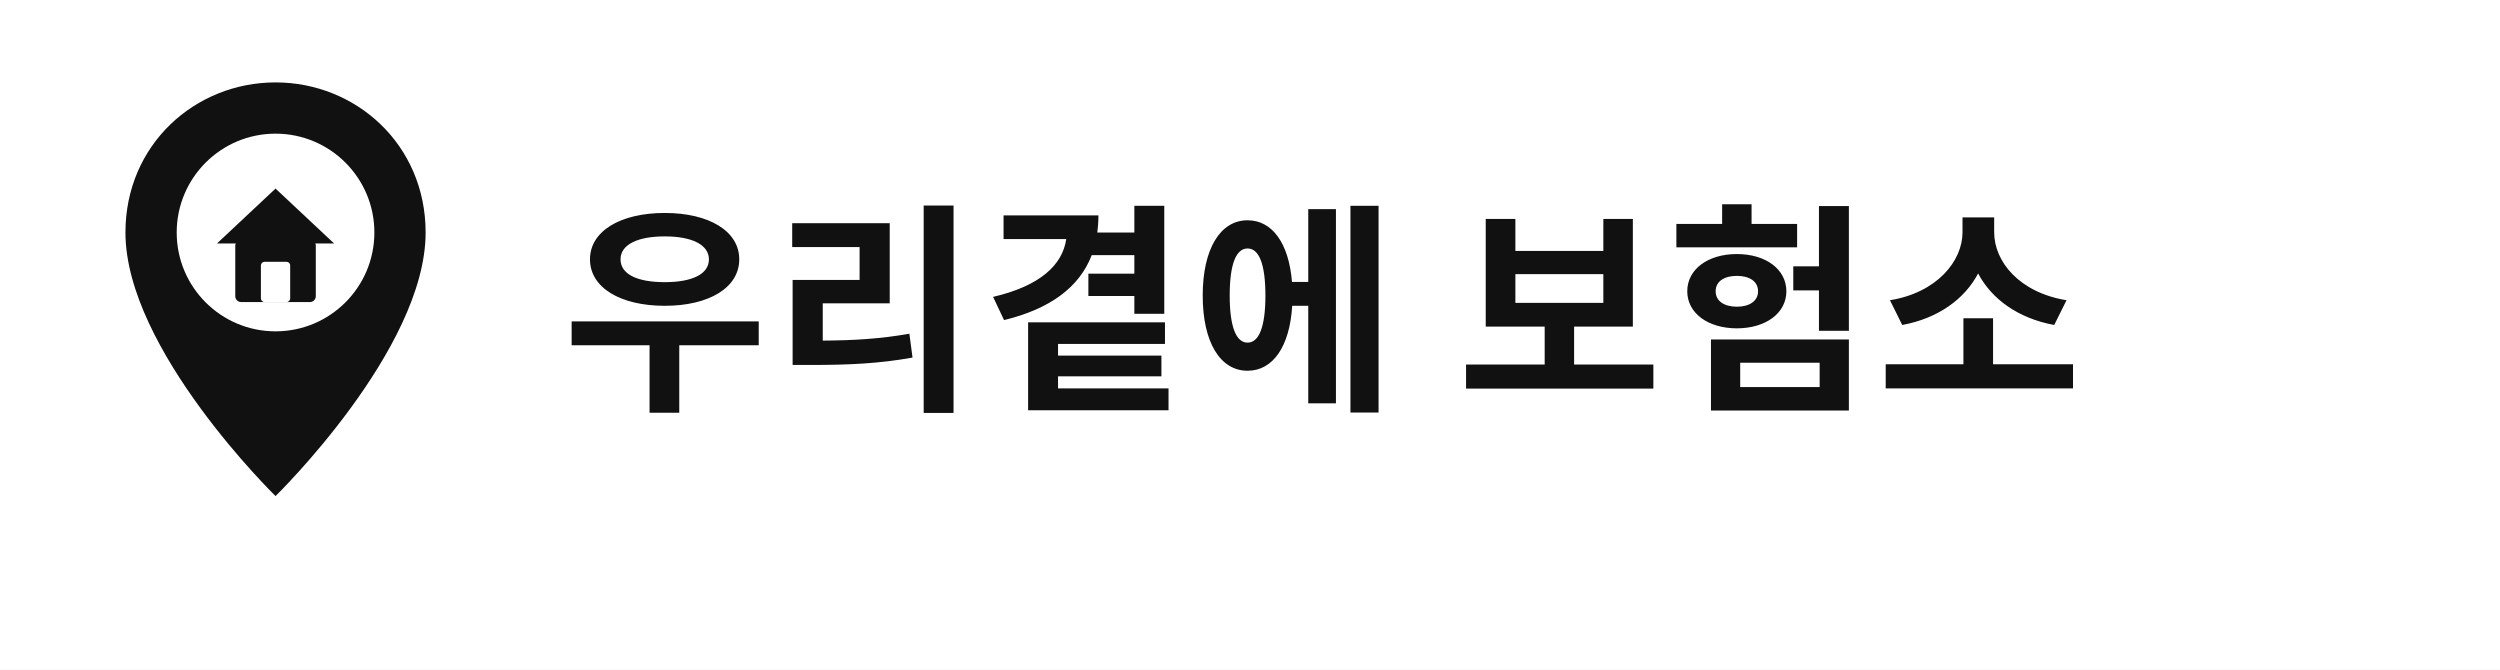
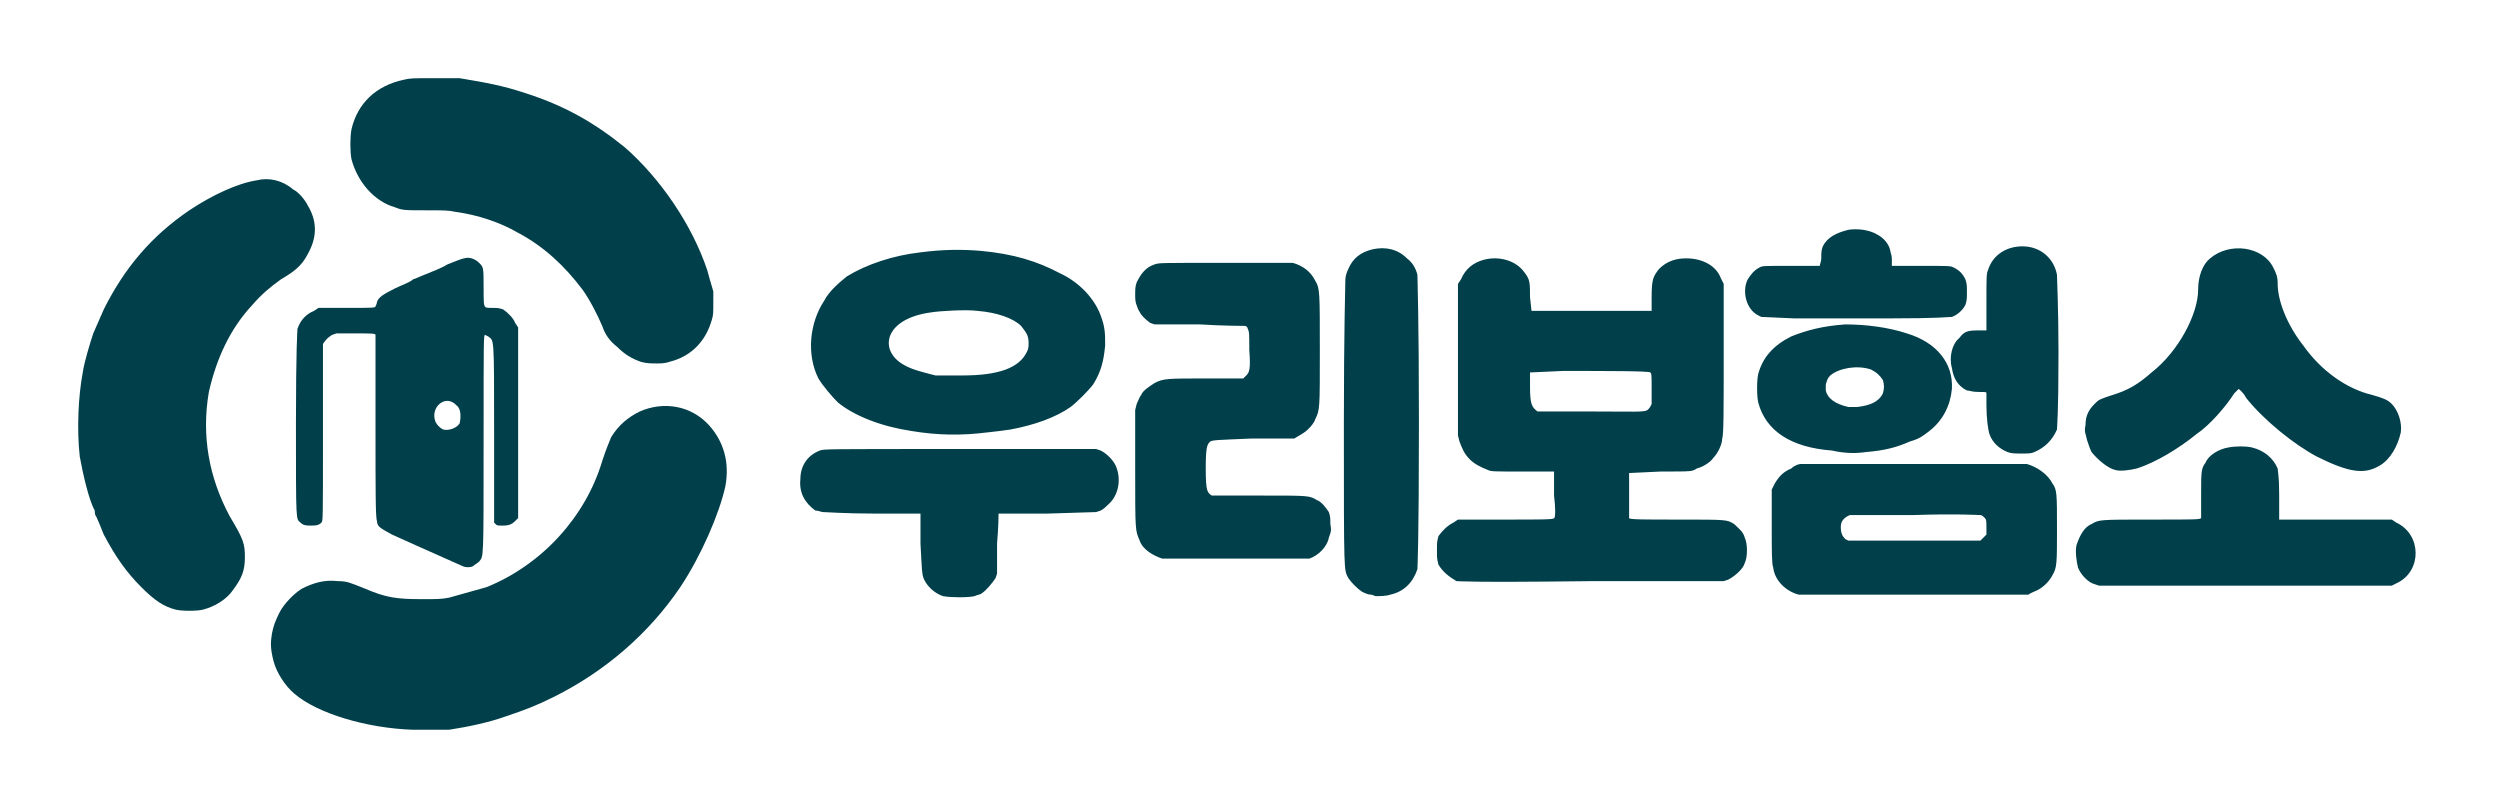
- <svg xmlns="http://www.w3.org/2000/svg" viewBox="0 0 560 150" width="560" height="150">
-   <defs>
-     <linearGradient id="bg" x1="0" y1="0" x2="0" y2="1">
-       <stop offset="0" stop-color="#4C82FF" />
-       <stop offset="1" stop-color="#1E4FD6" />
-     </linearGradient>
-     <linearGradient id="bg2" x1="0" y1="0" x2="1" y2="1">
-       <stop offset="0" stop-color="#5A8BFF" />
-       <stop offset="1" stop-color="#2455DE" />
-     </linearGradient>
-     <linearGradient id="inner" x1="0" y1="0" x2="0" y2="1">
-       <stop offset="0" stop-color="#ffffff" />
-       <stop offset="1" stop-color="#EAF0FF" />
-     </linearGradient>
-     <filter id="sh" x="-60%" y="-60%" width="220%" height="220%">
-       <feDropShadow dx="0" dy="5" stdDeviation="6" flood-color="#173FB0" flood-opacity="0.33" />
-     </filter>
-   </defs>
-   <rect width="560" height="150" fill="#ffffff" />
-   <g transform="translate(24,16) scale(0.82)">
-     <path d="M46 3 C24 3 5 20 5 44 C5 76 46 116 46 116 C46 116 87 76 87 44 C87 20 68 3 46 3 Z" fill="#111111" />
-     <circle cx="46" cy="44" r="27" fill="#ffffff" />
-     <path d="M30 47 L46 32 L62 47 Z" fill="#111111" />
-     <rect x="35" y="46" width="22" height="17" rx="1.6" fill="#111111" />
-     <rect x="42" y="52" width="8" height="11" rx="1" fill="#ffffff" />
-   </g>
-   <text x="126" y="88" font-family="'Pretendard','Noto Sans KR','Apple SD Gothic Neo',sans-serif" font-size="50" letter-spacing="1" font-weight="800" fill="#111111">우리곁에 보험소</text>
+ <svg xmlns="http://www.w3.org/2000/svg" viewBox="-51.12 -52.08 1665.2 538.16" role="img" aria-label="우리보험소">
+   <rect x="-51.12" y="-52.08" width="1665.2" height="538.16" fill="#FFFFFF" />
+   <path id="ring" fill="#01404B" fill-rule="evenodd" d="M248 434C261 432 275 429 286 425C298 421 306 418 318 412C352 395 381 370 402 339C416 318 428 290 432 272C435 256 431 242 421 231C409 218 391 215 375 222C367 226 361 231 356 239C354 244 353 246 350 255C339 292 310 324 273 339C266 341 255 344 248 346C243 347 240 347 230 347C213 347 206 346 192 340C182 336 180 335 174 335C165 334 158 336 150 340C145 343 138 350 135 356C132 362 131 365 130 370C129 376 129 380 131 388C133 396 139 405 145 410C160 423 193 433 224 434C230 434 243 434 248 434ZM84 354C92 352 100 347 104 341C110 333 112 328 112 319C112 310 111 307 102 292C88 266 83 238 88 209C93 187 102 167 117 151C123 144 129 139 136 134C148 127 151 123 155 115C160 105 160 95 154 85C152 81 148 76 144 74C137 68 128 66 120 68C107 70 90 78 75 88C50 105 32 126 18 154C14 163 14 163 11 170C9 176 5 189 4 196C1 212 0 234 2 252C4 263 8 281 12 288C12 289 12 291 13 292C14 294 16 299 18 304C26 319 33 329 43 339C52 348 58 352 66 354C70 355 80 355 84 354ZM398 188C410 184 419 175 423 161C424 158 424 156 424 150C424 147 424 143 424 142C422 135 421 132 420 128C410 98 389 67 365 46C344 29 324 18 299 10C284 5 273 3 255 0C253 0 244 0 237 0C224 0 222 0 218 1C199 5 187 17 183 34C182 39 182 49 183 54C187 69 198 82 212 86C217 88 218 88 233 88C244 88 248 88 252 89C267 91 282 96 294 103C311 112 325 125 337 141C342 148 347 158 350 165C352 171 355 175 360 179C365 184 370 187 376 189C380 190 382 190 387 190C393 190 394 189 398 188Z" />
+   <path id="door" fill="#01404B" fill-rule="evenodd" d="M264 325C265 324 267 323 268 322C271 318 271 323 271 243C271 172 271 171 272 171C272 171 274 172 274 172C278 175 278 171 278 236L278 296 279 297C280 298 280 298 284 298C288 298 290 297 292 295L294 293 294 230L294 166 292 163C291 160 287 156 284 154C281 153 280 153 276 153C274 153 272 153 272 152C271 152 271 147 271 140C271 126 271 126 268 123C265 120 261 119 258 120C257 120 252 122 247 124C242 127 236 129 234 130C231 131 227 133 224 134C222 136 216 138 212 140C204 144 201 146 200 149C200 150 199 152 199 152C199 153 196 153 180 153L161 153 158 155C153 157 149 161 147 167C147 168 146 179 146 230C146 298 146 293 149 296C151 298 153 298 156 298C159 298 161 298 163 296C164 295 164 294 164 237C164 180 164 180 164 177C166 174 167 173 170 171L173 170 186 170C196 170 199 170 199 171C199 171 199 198 199 232C199 276 199 293 200 295C200 299 203 300 210 304C232 314 255 324 257 325C259 326 262 326 264 325ZM244 234C242 233 240 231 239 229C235 219 246 210 253 218C256 220 256 226 255 230C253 233 248 235 244 234Z" />
+   <path id="wordmark" fill="#01404B" fill-rule="evenodd" d="M598 345C600 344 602 344 603 343C606 341 610 336 612 333L613 330 613 310C614 298 614 291 614 290C614 290 626 290 647 290L679 289 682 288C684 287 686 285 687 284C694 278 696 267 692 258C690 254 686 250 682 248L679 247 588 247C498 247 498 247 495 248C487 251 482 258 482 267C481 276 485 283 492 288C494 288 496 289 497 289C498 289 513 290 530 290L562 290 562 310C563 329 563 330 564 333C566 338 571 343 577 345C582 346 594 346 598 345ZM875 344C884 342 890 336 893 327C893 325 894 312 894 229C894 162 893 133 893 131C892 127 890 123 886 120C880 114 872 112 863 114C855 116 850 120 847 127C846 129 845 132 845 134C845 136 844 169 844 230C844 333 844 327 847 333C849 336 853 340 856 342C858 343 860 344 862 344C863 344 865 345 865 345C868 345 872 345 875 344ZM1300 344C1301 343 1304 342 1306 341C1310 339 1314 335 1316 331C1319 326 1319 323 1319 300C1319 277 1319 274 1316 270C1313 264 1306 259 1299 257C1297 257 1150 257 1148 257C1147 257 1144 258 1142 260C1137 262 1134 265 1131 270L1129 274 1129 299C1129 315 1129 324 1130 326C1131 335 1139 342 1147 344C1151 344 1297 344 1300 344ZM1546 336C1562 328 1562 304 1545 296L1542 294 1504 294L1467 294 1467 278C1467 264 1466 262 1466 260C1463 253 1457 248 1449 246C1445 245 1438 245 1433 246C1427 247 1420 251 1418 256C1415 260 1415 262 1415 278C1415 286 1415 293 1415 293C1414 294 1411 294 1382 294C1347 294 1347 294 1342 297C1337 299 1334 305 1332 311C1331 315 1332 322 1333 326C1335 331 1340 336 1344 337L1347 338 1444 338L1542 338 1546 336ZM1100 334C1104 332 1110 327 1111 323C1113 319 1113 310 1111 306C1110 302 1107 300 1104 297C1099 294 1100 294 1066 294C1044 294 1034 294 1034 293C1034 293 1034 288 1034 278L1034 263 1055 262C1076 262 1076 262 1079 260C1083 259 1088 256 1090 253C1093 250 1096 244 1096 240C1097 238 1097 220 1097 187L1097 137 1095 133C1092 125 1083 120 1072 120C1065 120 1059 122 1054 127C1050 132 1049 134 1049 146L1049 155 1009 155L969 155 968 146C968 136 968 134 964 129C959 122 948 118 937 121C930 123 925 127 922 134L920 137 920 188L920 238 921 242C923 247 924 250 928 254C931 257 935 259 940 261C942 262 944 262 963 262L984 262 984 278C985 286 985 293 984 293C984 294 976 294 952 294L920 294 917 296C913 298 910 301 907 305C906 309 906 309 906 314C906 320 906 320 907 324C910 329 914 332 919 335C921 335 926 336 1009 335L1097 335 1100 334ZM821 320C827 318 833 312 834 306C835 303 836 302 835 297C835 293 835 292 834 289C832 286 829 282 826 281C821 278 821 278 788 278C759 278 757 278 756 278C753 276 752 275 752 260C752 245 753 244 755 242C757 241 759 241 783 240C804 240 810 240 811 240C816 237 818 236 820 234C822 232 824 230 825 227C828 221 828 220 828 182C828 142 828 140 825 135C822 129 817 125 810 123C808 123 799 123 764 123C721 123 721 123 718 124C712 126 709 130 706 136C705 139 705 140 705 145C705 150 706 151 707 154C709 158 711 160 715 163L718 164 748 164C764 165 778 165 778 165C779 165 780 166 780 167C781 169 781 170 781 181C782 194 781 196 779 198L777 200 753 200C726 200 724 200 718 203C715 205 710 208 709 211C708 212 707 215 706 217L705 221 705 260C705 302 705 301 708 308C710 314 717 318 723 320C724 320 745 320 771 320C816 320 818 320 821 320ZM1178 307C1176 305 1175 303 1175 299C1175 296 1176 294 1179 292L1181 291 1223 291C1253 290 1266 291 1268 291C1269 291 1270 292 1271 293C1272 294 1272 295 1272 300L1272 304 1270 306L1268 308 1224 308L1180 308 1178 307ZM1372 260C1385 256 1401 246 1412 237C1421 231 1432 218 1437 210C1438 209 1440 207 1440 207C1440 207 1443 209 1445 213C1457 228 1477 244 1492 252C1514 263 1524 264 1534 258C1541 254 1546 245 1548 236C1549 229 1546 221 1542 217C1539 214 1536 213 1529 211C1512 207 1495 195 1483 178C1472 164 1466 148 1466 137C1466 132 1465 130 1463 126C1456 112 1434 109 1421 120C1416 124 1413 132 1413 141C1413 157 1400 182 1382 196C1373 204 1366 208 1356 211C1347 214 1347 214 1344 217C1340 221 1338 225 1338 231C1337 236 1338 236 1339 241C1340 244 1341 247 1342 249C1346 254 1353 260 1358 261C1361 262 1368 261 1372 260ZM1304 249C1311 246 1316 241 1319 234C1319 231 1320 226 1320 183C1320 154 1319 133 1319 131C1317 120 1308 112 1296 112C1285 112 1276 118 1273 128C1272 130 1272 133 1272 149L1272 168 1266 168C1259 168 1257 169 1254 173C1249 177 1247 186 1249 193C1250 200 1253 205 1259 208C1261 208 1262 209 1267 209C1272 209 1272 209 1272 210C1272 211 1272 214 1272 218C1272 226 1273 234 1274 237C1276 243 1281 247 1286 249C1289 250 1290 250 1296 250C1300 250 1302 250 1304 249ZM1192 249C1204 248 1212 246 1221 242C1228 240 1230 238 1234 235C1243 228 1248 218 1249 207C1250 190 1239 176 1219 170C1207 166 1192 164 1178 164C1163 165 1152 168 1142 172C1130 178 1123 186 1120 197C1119 201 1119 212 1120 216C1125 235 1142 246 1169 248C1178 250 1185 250 1192 249ZM606 236C615 235 615 235 622 234C638 231 652 226 662 219C666 216 674 208 677 204C682 196 684 189 685 178C685 170 685 166 682 158C678 147 668 136 655 130C640 122 624 117 602 115C590 114 577 114 562 116C544 118 526 124 513 132C508 136 501 142 498 148C488 163 486 184 494 200C497 205 503 212 507 216C518 225 536 232 556 235C574 238 590 238 606 236ZM973 222C969 219 968 217 968 205L968 196 990 195C1016 195 1048 195 1048 196C1049 196 1049 199 1049 206L1049 217 1048 219C1045 223 1047 222 1009 222C976 222 975 222 973 222ZM1180 219C1171 217 1166 213 1165 208C1165 207 1165 205 1165 204C1166 201 1166 200 1168 198C1174 193 1186 191 1195 194C1199 196 1201 198 1203 201C1204 204 1204 207 1203 210C1200 216 1194 218 1186 219C1183 219 1180 219 1180 219ZM578 198C577 198 575 198 572 198C564 196 556 194 551 191C542 186 539 178 542 171C545 164 554 158 569 156C575 155 593 154 600 155C613 156 624 160 629 165C632 169 634 171 634 176C634 179 634 180 633 182C628 193 614 198 590 198C584 198 579 198 578 198ZM1249 159C1252 158 1256 155 1258 151C1259 148 1259 147 1259 142C1259 138 1259 137 1258 134C1256 130 1254 128 1250 126C1248 125 1247 125 1228 125L1209 125 1209 120C1209 118 1208 116 1208 115C1207 110 1203 106 1199 104C1194 101 1186 100 1180 101C1172 103 1166 106 1163 112C1162 115 1162 116 1162 120C1162 122 1161 124 1161 125C1161 125 1152 125 1142 125C1123 125 1123 125 1121 126C1117 128 1115 131 1113 134C1109 142 1112 154 1120 158L1122 159 1144 160C1157 160 1185 160 1207 160C1241 160 1247 159 1249 159Z" />
</svg>
